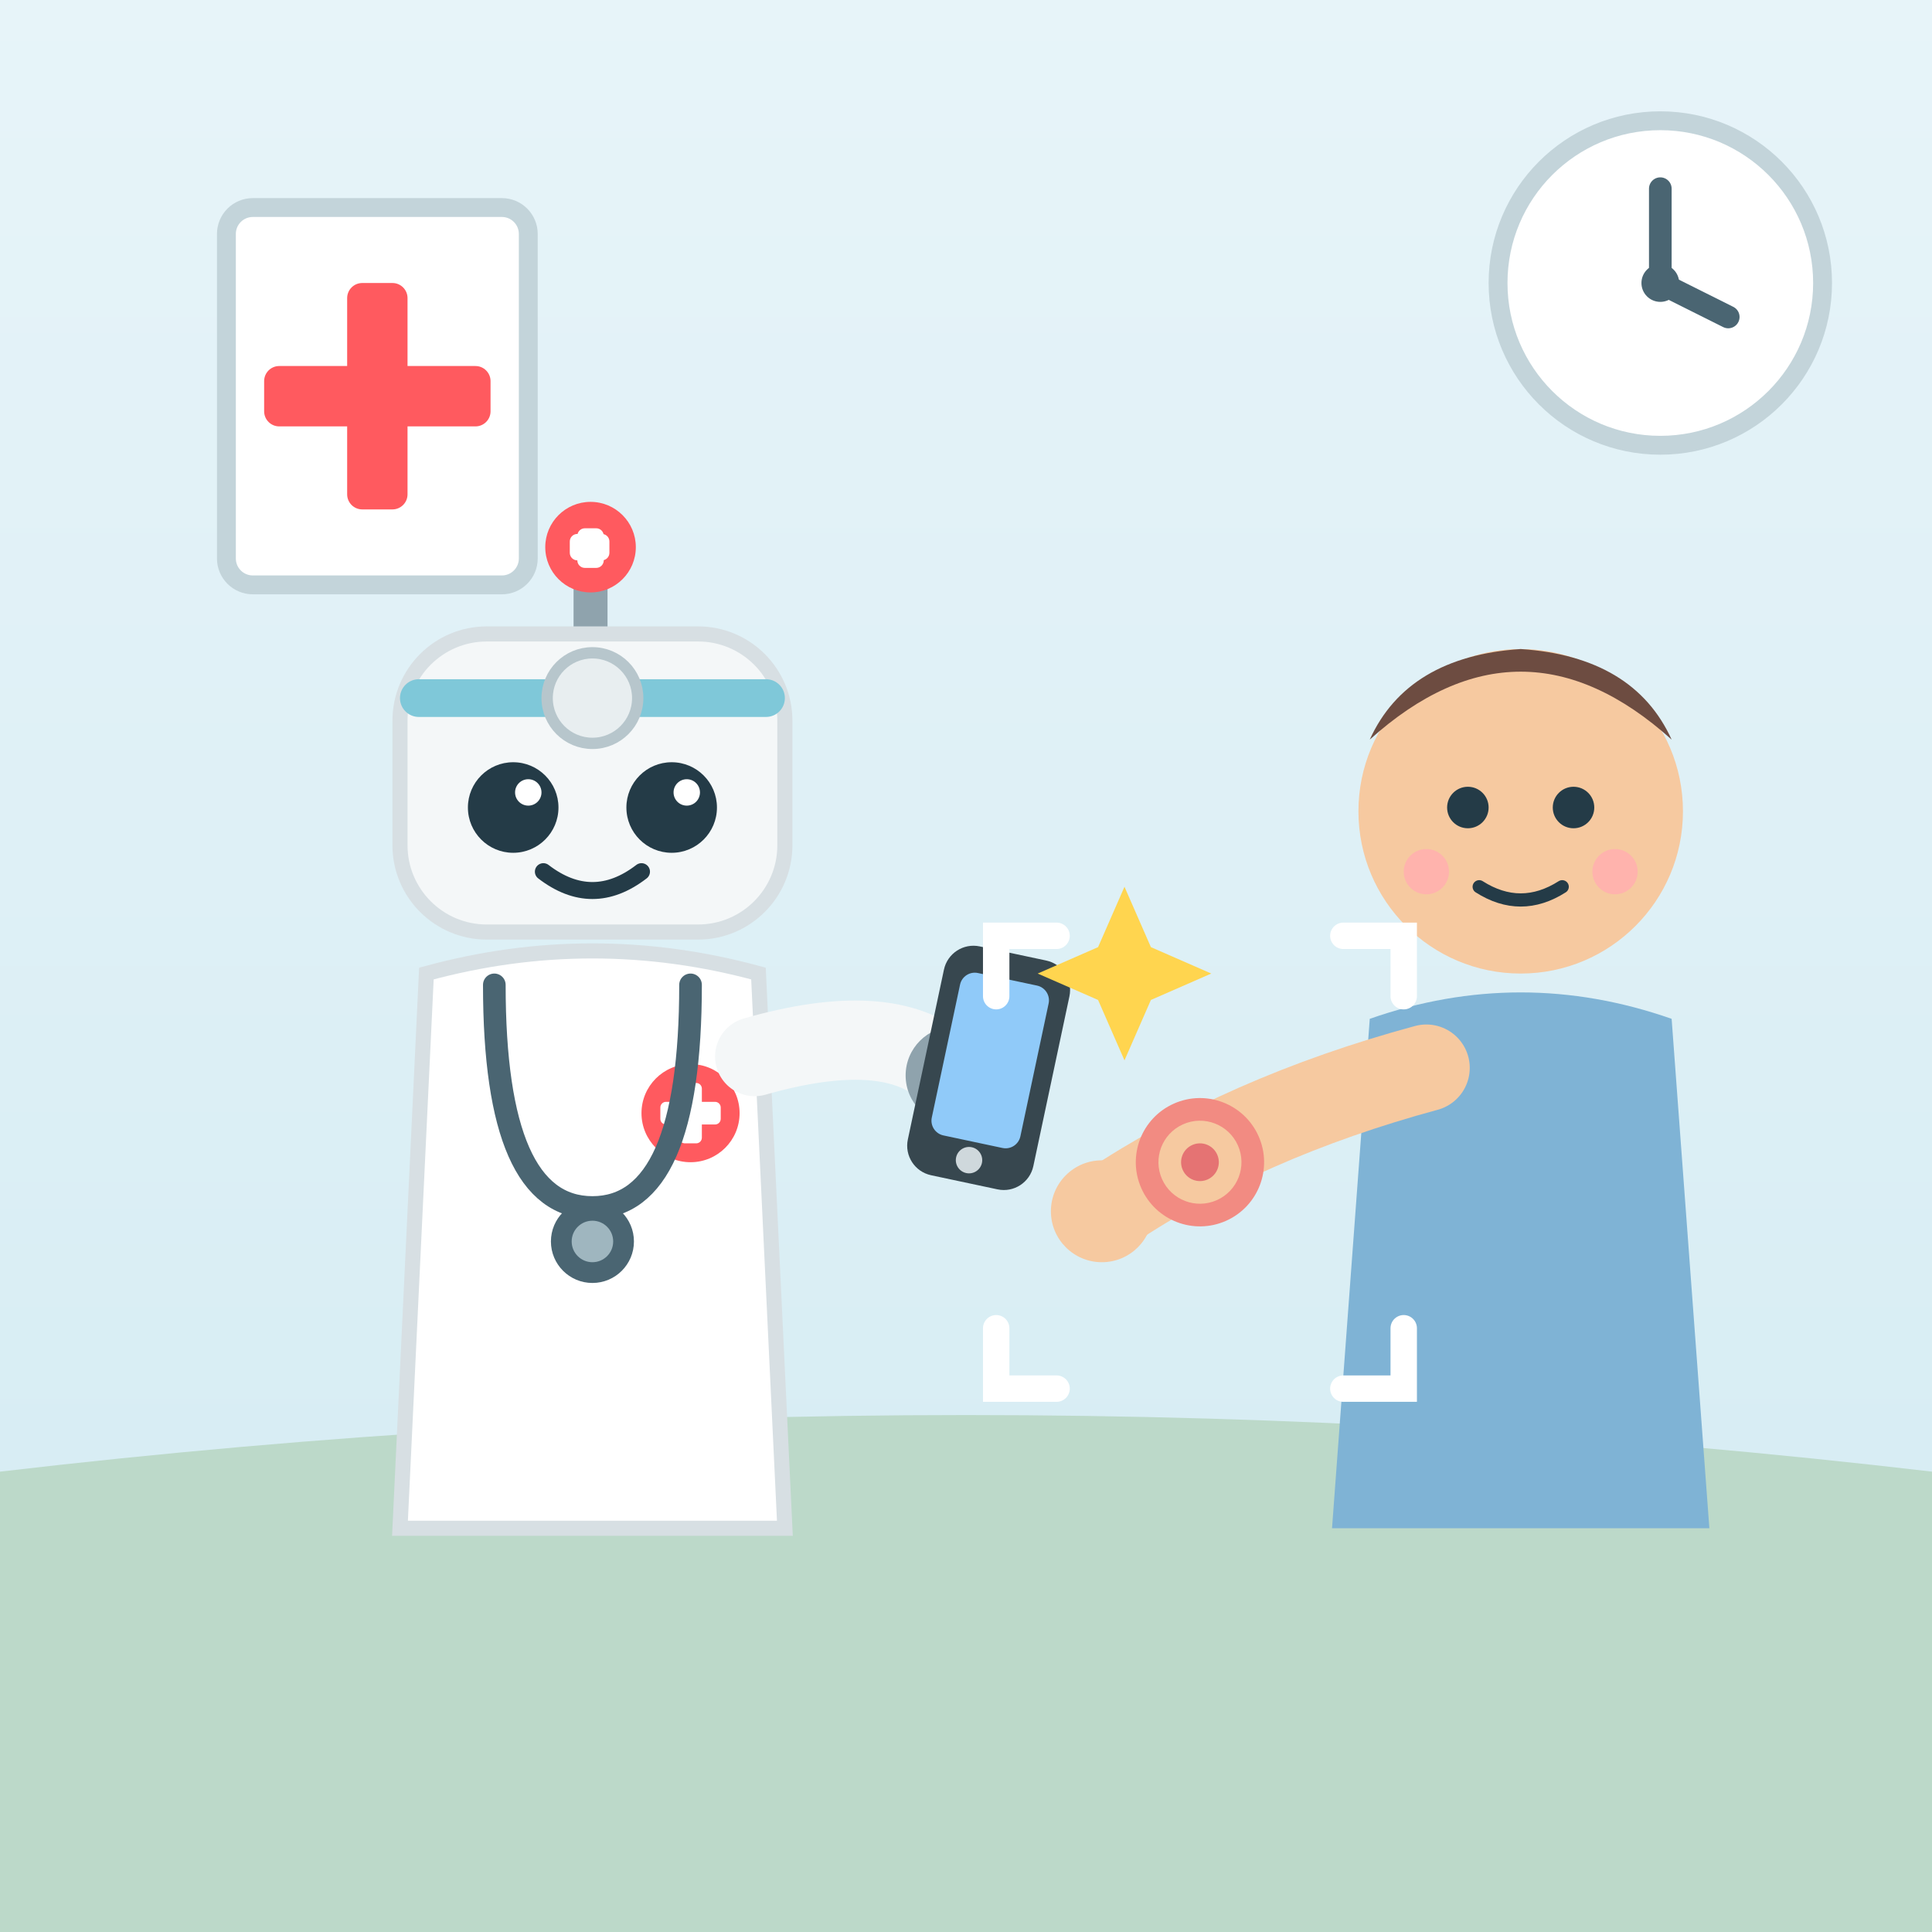
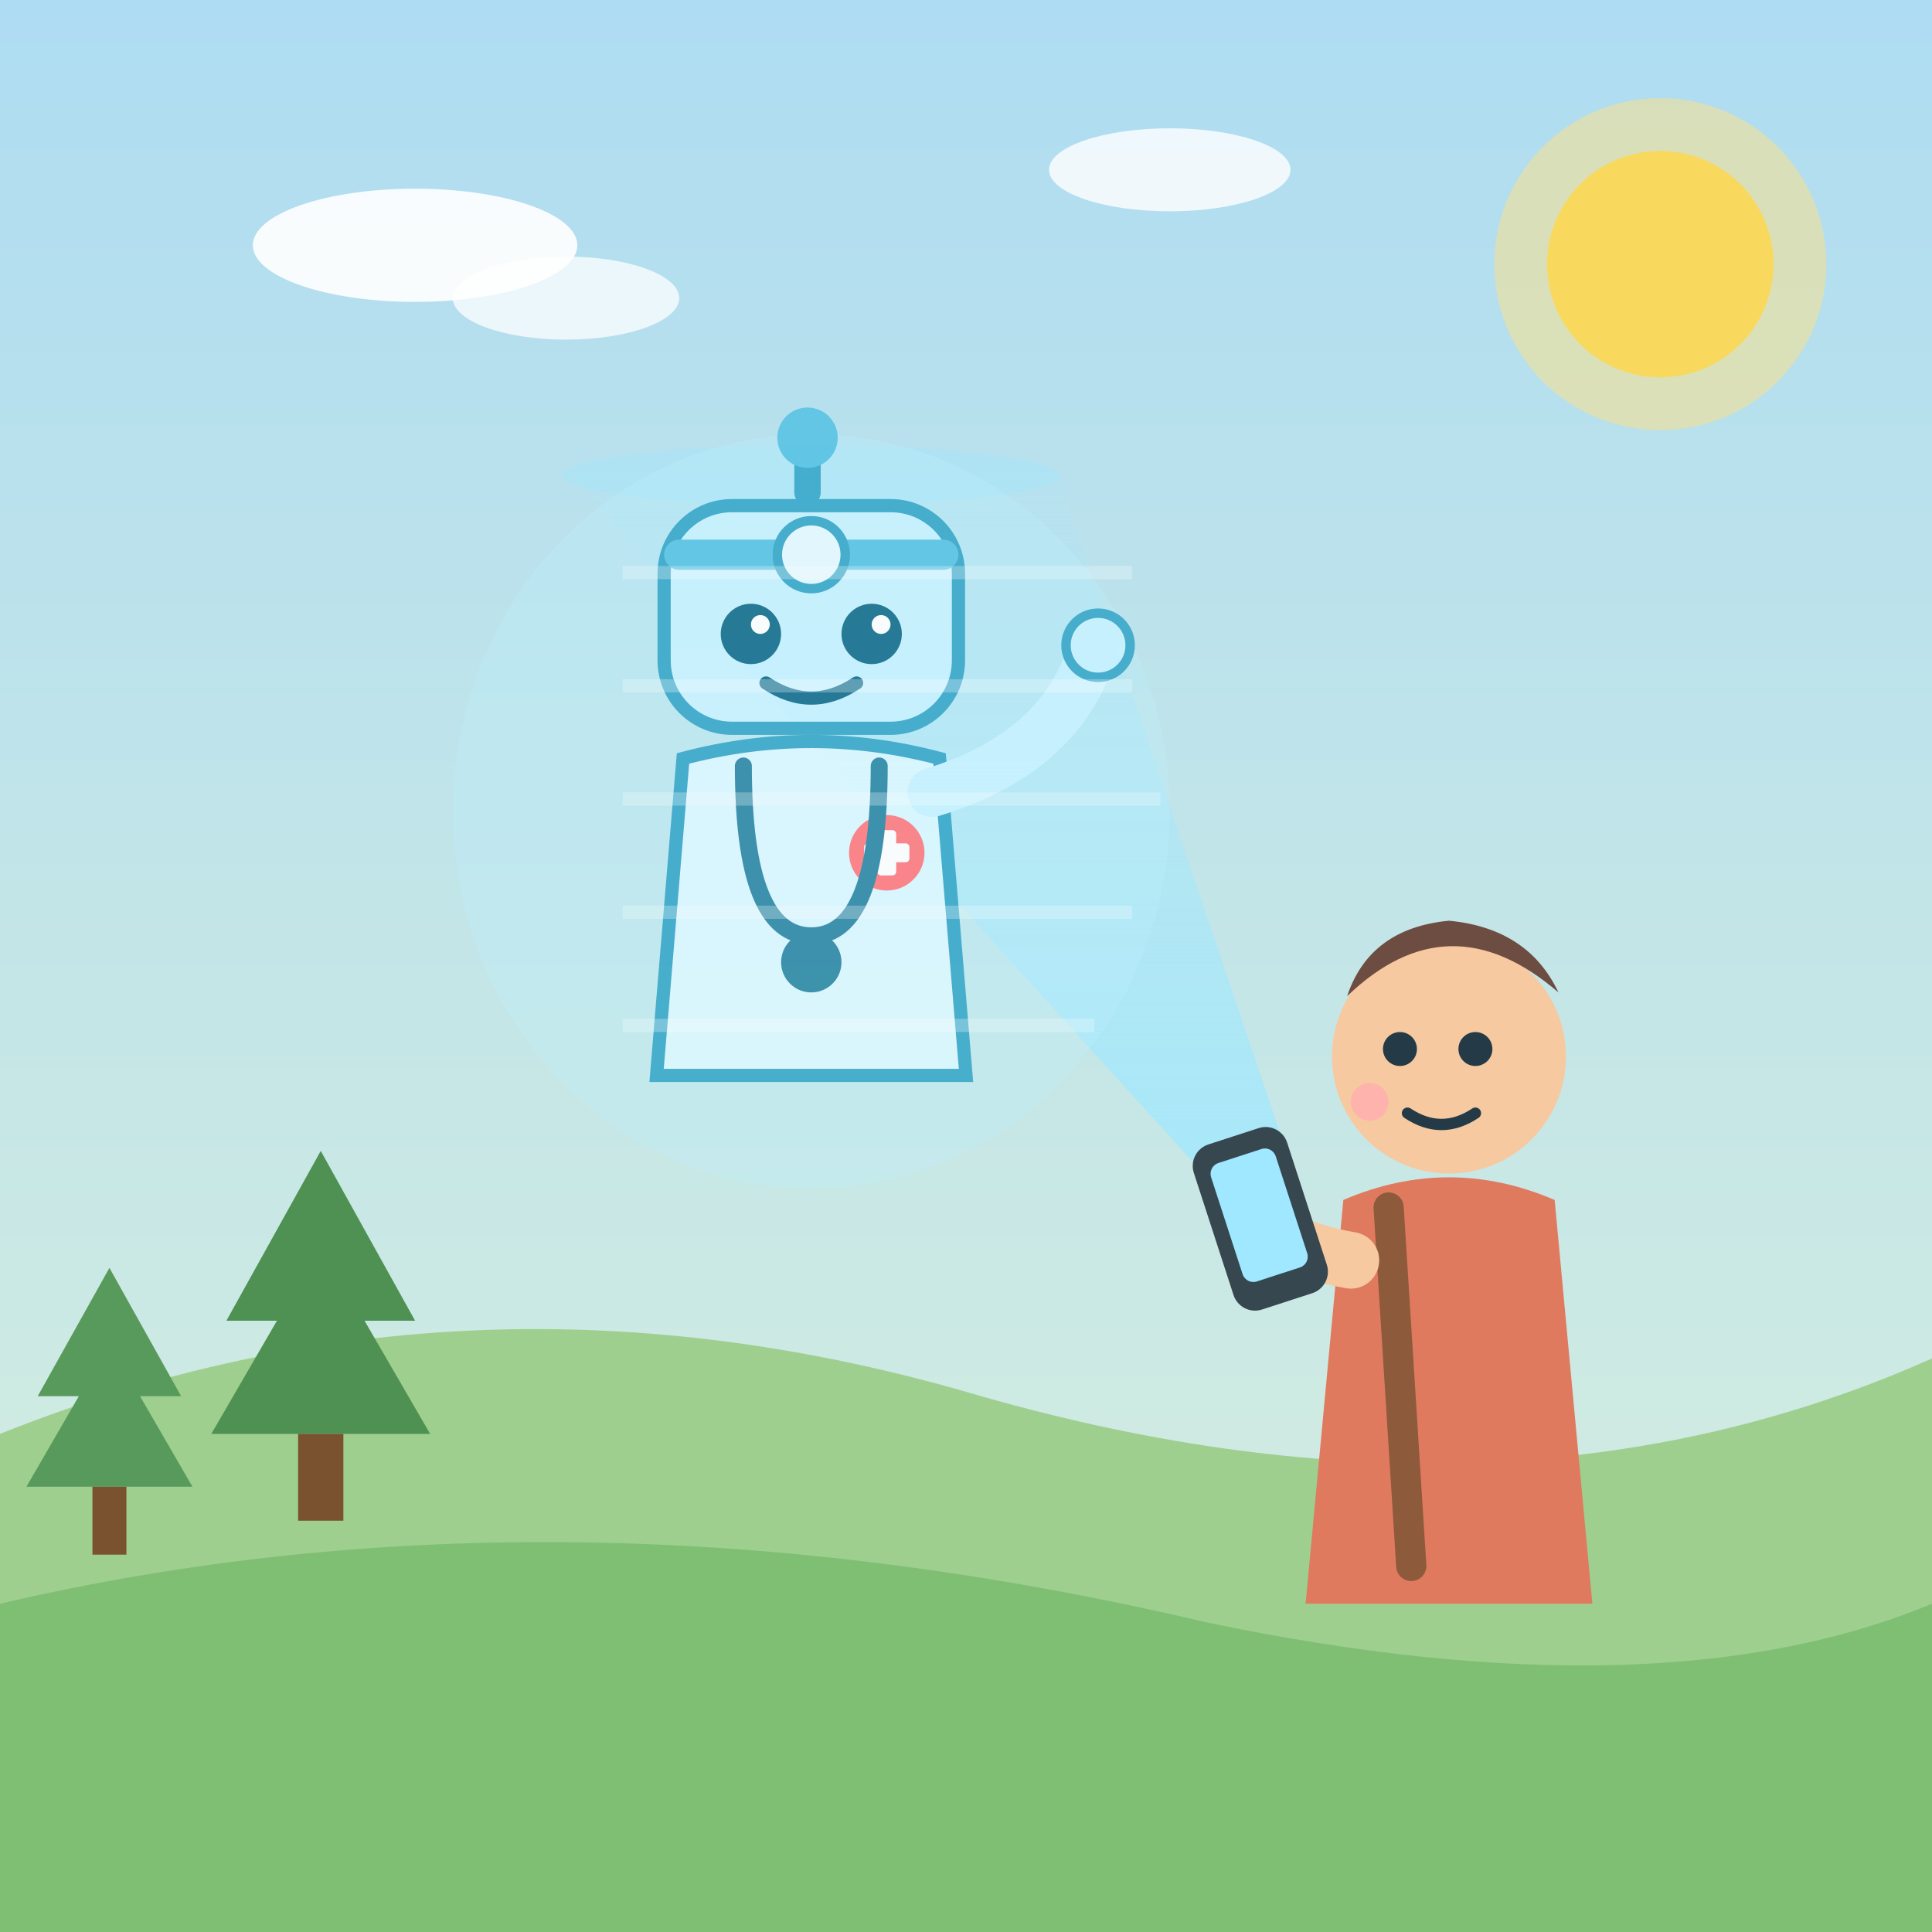
<svg xmlns="http://www.w3.org/2000/svg" width="1024" height="1024" viewBox="0 0 1024 1024">
  <defs>
-     <linearGradient id="wall" x1="0" y1="0" x2="0" y2="1">
-       <stop offset="0" stop-color="#e7f4f9" />
-       <stop offset="1" stop-color="#d3ebf2" />
+     <linearGradient id="sky" x1="0" y1="0" x2="0" y2="1">
+       <stop offset="0" stop-color="#aedcf2" />
+       <stop offset="1" stop-color="#d9efdd" />
+     </linearGradient>
+     <linearGradient id="beam" x1="0" y1="1" x2="0" y2="0">
+       <stop offset="0" stop-color="#9fe8ff" stop-opacity="0.85" />
+       <stop offset="1" stop-color="#9fe8ff" stop-opacity="0.06" />
    </linearGradient>
  </defs>
-   <rect width="1024" height="1024" fill="url(#wall)" />
-   <path d="M0 780 Q512 720 1024 780 L1024 1024 L0 1024 Z" fill="#bcd9c9" />
-   <circle cx="880" cy="150" r="86" fill="#ffffff" stroke="#c3d4da" stroke-width="10" />
-   <line x1="880" y1="150" x2="880" y2="100" stroke="#4a6572" stroke-width="12" stroke-linecap="round" />
-   <line x1="880" y1="150" x2="916" y2="168" stroke="#4a6572" stroke-width="12" stroke-linecap="round" />
-   <circle cx="880" cy="150" r="10" fill="#4a6572" />
-   <rect x="120" y="110" width="160" height="200" rx="14" fill="#ffffff" stroke="#c3d4da" stroke-width="10" />
-   <rect x="184" y="150" width="32" height="120" rx="8" fill="#ff5a5f" />
-   <rect x="140" y="194" width="120" height="32" rx="8" fill="#ff5a5f" />
-   <g>
-     <rect x="304" y="298" width="18" height="44" rx="9" fill="#8fa3ad" />
-     <circle cx="313" cy="290" r="24" fill="#ff5a5f" />
-     <rect x="306" y="280" width="14" height="21" rx="4" fill="#ffffff" />
-     <rect x="302" y="283" width="21" height="14" rx="4" fill="#ffffff" />
-     <rect x="212" y="336" width="204" height="158" rx="46" fill="#f4f7f8" stroke="#d7dfe3" stroke-width="8" />
-     <rect x="212" y="360" width="204" height="20" rx="10" fill="#7fc8d9" />
-     <circle cx="314" cy="370" r="24" fill="#e8eef0" stroke="#b7c6cc" stroke-width="6" />
-     <circle cx="272" cy="428" r="24" fill="#243b47" />
-     <circle cx="356" cy="428" r="24" fill="#243b47" />
-     <circle cx="280" cy="420" r="7" fill="#ffffff" />
-     <circle cx="364" cy="420" r="7" fill="#ffffff" />
-     <path d="M288 462 Q314 482 340 462" fill="none" stroke="#243b47" stroke-width="9" stroke-linecap="round" />
-     <path d="M226 516 Q314 492 402 516 L416 810 L212 810 Z" fill="#ffffff" stroke="#d7dfe3" stroke-width="8" />
-     <g transform="translate(366 590)">
-       <circle r="26" fill="#ff5a5f" />
-       <rect x="-6" y="-16" width="12" height="32" rx="3" fill="#ffffff" />
-       <rect x="-16" y="-6" width="32" height="12" rx="3" fill="#ffffff" />
+   <rect width="1024" height="1024" fill="url(#sky)" />
+   <circle cx="880" cy="140" r="88" fill="#f7e08c" opacity="0.55" />
+   <circle cx="880" cy="140" r="60" fill="#f9d95d" />
+   <ellipse cx="220" cy="130" rx="86" ry="30" fill="#ffffff" opacity="0.9" />
+   <ellipse cx="300" cy="158" rx="60" ry="22" fill="#ffffff" opacity="0.75" />
+   <ellipse cx="620" cy="90" rx="64" ry="22" fill="#ffffff" opacity="0.8" />
+   <path d="M0 760 Q250 660 520 740 Q800 820 1024 720 L1024 1024 L0 1024 Z" fill="#9ecf8f" />
+   <path d="M0 850 Q300 780 640 860 Q880 910 1024 850 L1024 1024 L0 1024 Z" fill="#7fbf74" />
+   <g fill="#4e9153">
+     <path d="M120 700 L170 610 L220 700 Z" />
+     <path d="M112 760 L170 660 L228 760 Z" />
+     <rect x="158" y="760" width="24" height="46" fill="#7a5230" />
+   </g>
+   <g fill="#579a5c">
+     <path d="M20 740 L58 672 L96 740 Z" />
+     <path d="M14 788 L58 712 L102 788 Z" />
+     <rect x="49" y="788" width="18" height="36" fill="#7a5230" />
+   </g>
+   <path d="M676 664 L700 664 L560 250 L300 250 Z" fill="url(#beam)" />
+   <ellipse cx="430" cy="252" rx="132" ry="16" fill="#9fe8ff" opacity="0.35" />
+   <g opacity="0.9">
+     <ellipse cx="430" cy="430" rx="190" ry="200" fill="#bdf0ff" opacity="0.30" />
+     <rect x="421" y="238" width="14" height="30" rx="7" fill="#3aa7c9" />
+     <circle cx="428" cy="232" r="16" fill="#59c3e3" />
+     <rect x="352" y="268" width="156" height="118" rx="36" fill="#c9f2ff" stroke="#3aa7c9" stroke-width="7" />
+     <rect x="352" y="286" width="156" height="16" rx="8" fill="#59c3e3" />
+     <circle cx="430" cy="294" r="18" fill="#e6faff" stroke="#3aa7c9" stroke-width="5" />
+     <circle cx="398" cy="336" r="16" fill="#166f8d" />
+     <circle cx="462" cy="336" r="16" fill="#166f8d" />
+     <circle cx="403" cy="331" r="5" fill="#ffffff" />
+     <circle cx="467" cy="331" r="5" fill="#ffffff" />
+     <path d="M406 362 Q430 378 454 362" fill="none" stroke="#166f8d" stroke-width="7" stroke-linecap="round" />
+     <path d="M362 402 Q430 384 498 402 L512 570 L348 570 Z" fill="#dcf7ff" stroke="#3aa7c9" stroke-width="7" />
+     <path d="M494 420 Q560 400 578 348" fill="none" stroke="#c9f2ff" stroke-width="26" stroke-linecap="round" />
+     <circle cx="582" cy="342" r="17" fill="#c9f2ff" stroke="#3aa7c9" stroke-width="5" />
+     <g transform="translate(470 452)">
+       <circle r="20" fill="#ff7b80" />
+       <rect x="-5" y="-12" width="10" height="24" rx="2" fill="#ffffff" />
+       <rect x="-12" y="-5" width="24" height="10" rx="2" fill="#ffffff" />
    </g>
-     <path d="M262 522 Q262 640 314 640 Q366 640 366 522" fill="none" stroke="#4a6572" stroke-width="12" stroke-linecap="round" />
-     <circle cx="314" cy="658" r="22" fill="#4a6572" />
-     <circle cx="314" cy="658" r="11" fill="#9fb6bf" />
-     <path d="M400 560 Q470 540 500 566" fill="none" stroke="#f4f7f8" stroke-width="42" stroke-linecap="round" />
-     <circle cx="506" cy="570" r="26" fill="#8fa3ad" />
-     <g transform="translate(524 566) rotate(12)">
-       <rect x="-34" y="-62" width="68" height="124" rx="16" fill="#37474f" />
-       <rect x="-24" y="-48" width="48" height="88" rx="8" fill="#90caf9" />
-       <circle cx="0" cy="50" r="7" fill="#cfd8dc" />
+     <path d="M394 406 Q394 496 430 496 Q466 496 466 406" fill="none" stroke="#2f88a5" stroke-width="9" stroke-linecap="round" />
+     <circle cx="430" cy="510" r="16" fill="#2f88a5" />
+     <g fill="#ffffff" opacity="0.28">
+       <rect x="330" y="300" width="270" height="7" />
+       <rect x="330" y="360" width="270" height="7" />
+       <rect x="330" y="420" width="285" height="7" />
+       <rect x="330" y="480" width="270" height="7" />
+       <rect x="330" y="540" width="250" height="7" />
    </g>
-     <path d="M596 470 L610 502 L642 516 L610 530 L596 562 L582 530 L550 516 L582 502 Z" fill="#ffd54f" />
  </g>
  <g>
-     <circle cx="806" cy="430" r="86" fill="#f6c9a0" />
-     <path d="M726 392 Q806 320 886 392 Q866 348 806 344 Q746 348 726 392 Z" fill="#6d4c41" />
-     <circle cx="778" cy="428" r="11" fill="#243b47" />
-     <circle cx="834" cy="428" r="11" fill="#243b47" />
-     <circle cx="756" cy="462" r="12" fill="#ffb3ad" />
-     <circle cx="856" cy="462" r="12" fill="#ffb3ad" />
-     <path d="M784 470 Q806 484 828 470" fill="none" stroke="#243b47" stroke-width="7" stroke-linecap="round" />
-     <path d="M726 540 Q806 512 886 540 L906 810 L706 810 Z" fill="#7fb3d5" />
-     <path d="M756 566 Q660 592 588 640" fill="none" stroke="#f6c9a0" stroke-width="46" stroke-linecap="round" />
-     <circle cx="584" cy="642" r="27" fill="#f6c9a0" />
-     <g transform="translate(636 616) rotate(-24)">
-       <circle r="34" fill="#f28b82" />
-       <circle r="22" fill="#f6c9a0" />
-       <circle r="10" fill="#e57373" />
+     <circle cx="768" cy="560" r="62" fill="#f6c9a0" />
+     <path d="M714 528 Q768 476 826 526 Q810 492 768 488 Q726 492 714 528 Z" fill="#6d4c41" />
+     <circle cx="742" cy="556" r="9" fill="#243b47" />
+     <circle cx="782" cy="556" r="9" fill="#243b47" />
+     <circle cx="726" cy="584" r="10" fill="#ffb3ad" />
+     <path d="M746 590 Q764 602 782 590" fill="none" stroke="#243b47" stroke-width="6" stroke-linecap="round" />
+     <path d="M712 636 Q768 612 824 636 L844 850 L692 850 Z" fill="#e07a5f" />
+     <path d="M736 640 L748 830" stroke="#8d5a3b" stroke-width="16" stroke-linecap="round" />
+     <path d="M716 668 Q670 660 664 636" fill="none" stroke="#f6c9a0" stroke-width="30" stroke-linecap="round" />
+     <g transform="translate(668 646) rotate(-18)">
+       <rect x="-26" y="-46" width="52" height="92" rx="12" fill="#37474f" />
+       <rect x="-18" y="-35" width="36" height="66" rx="6" fill="#9fe8ff" />
    </g>
  </g>
-   <g stroke="#ffffff" stroke-width="14" fill="none" stroke-linecap="round">
-     <path d="M528 528 L528 496 L560 496" />
-     <path d="M712 496 L744 496 L744 528" />
-     <path d="M744 704 L744 736 L712 736" />
-     <path d="M560 736 L528 736 L528 704" />
-   </g>
</svg>
